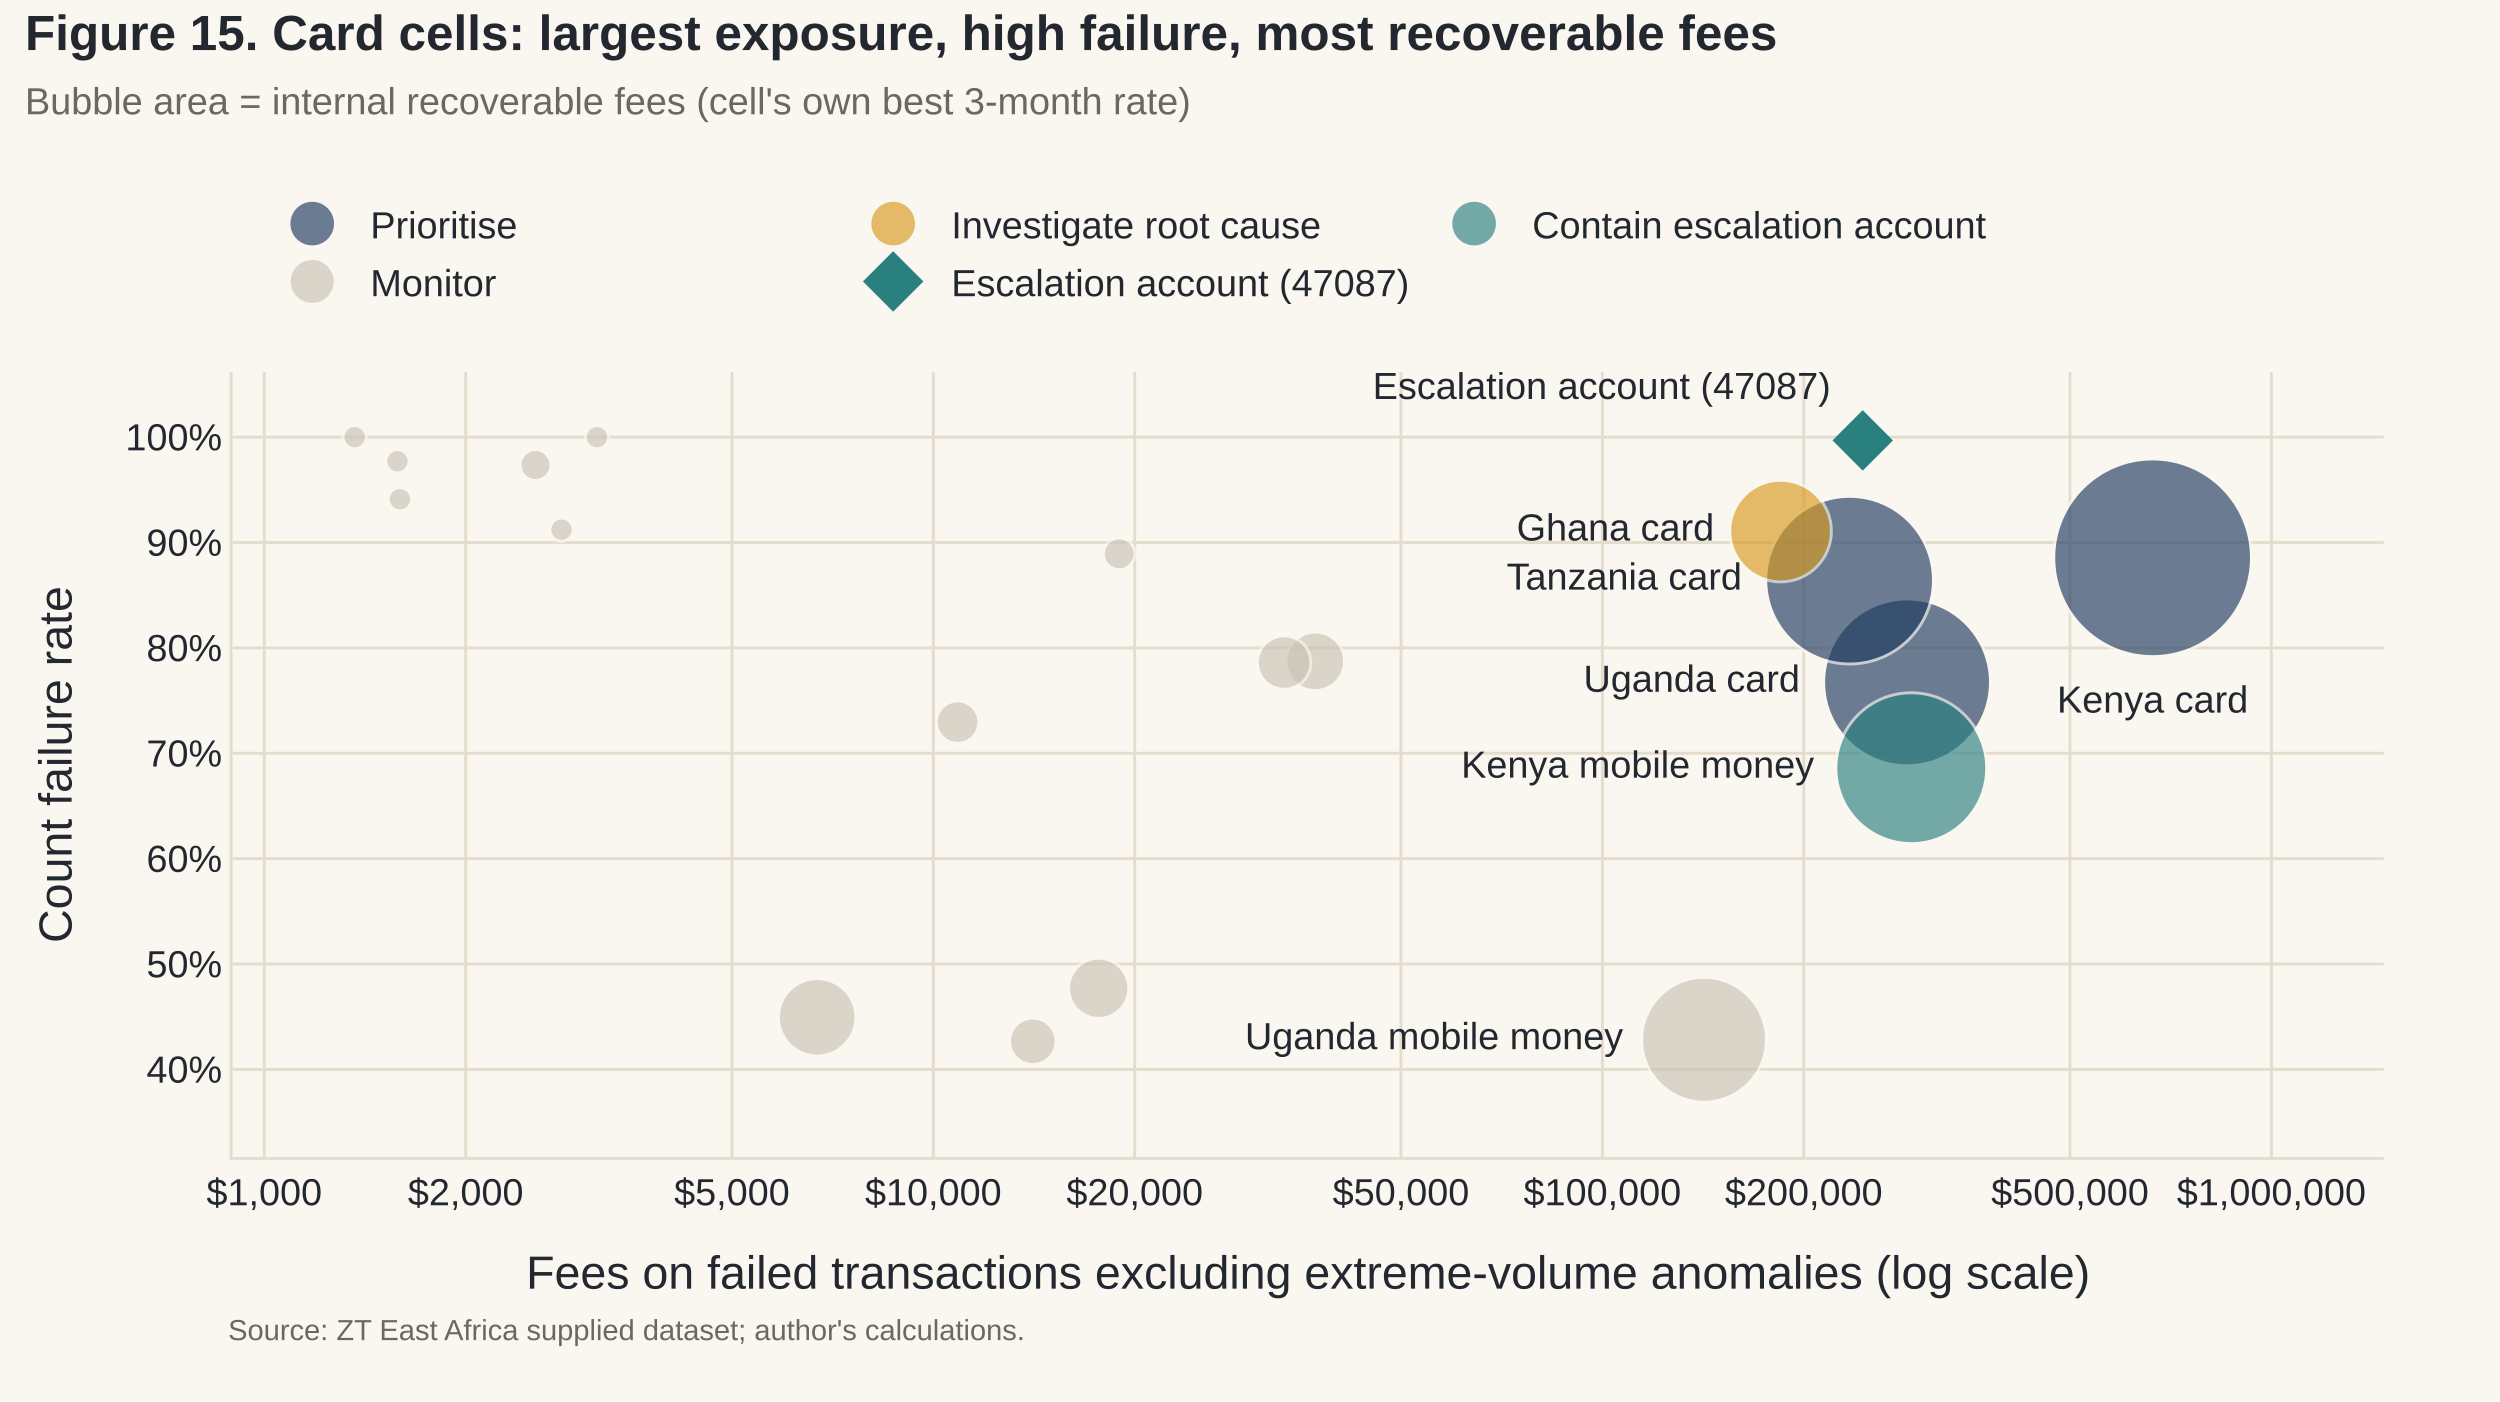
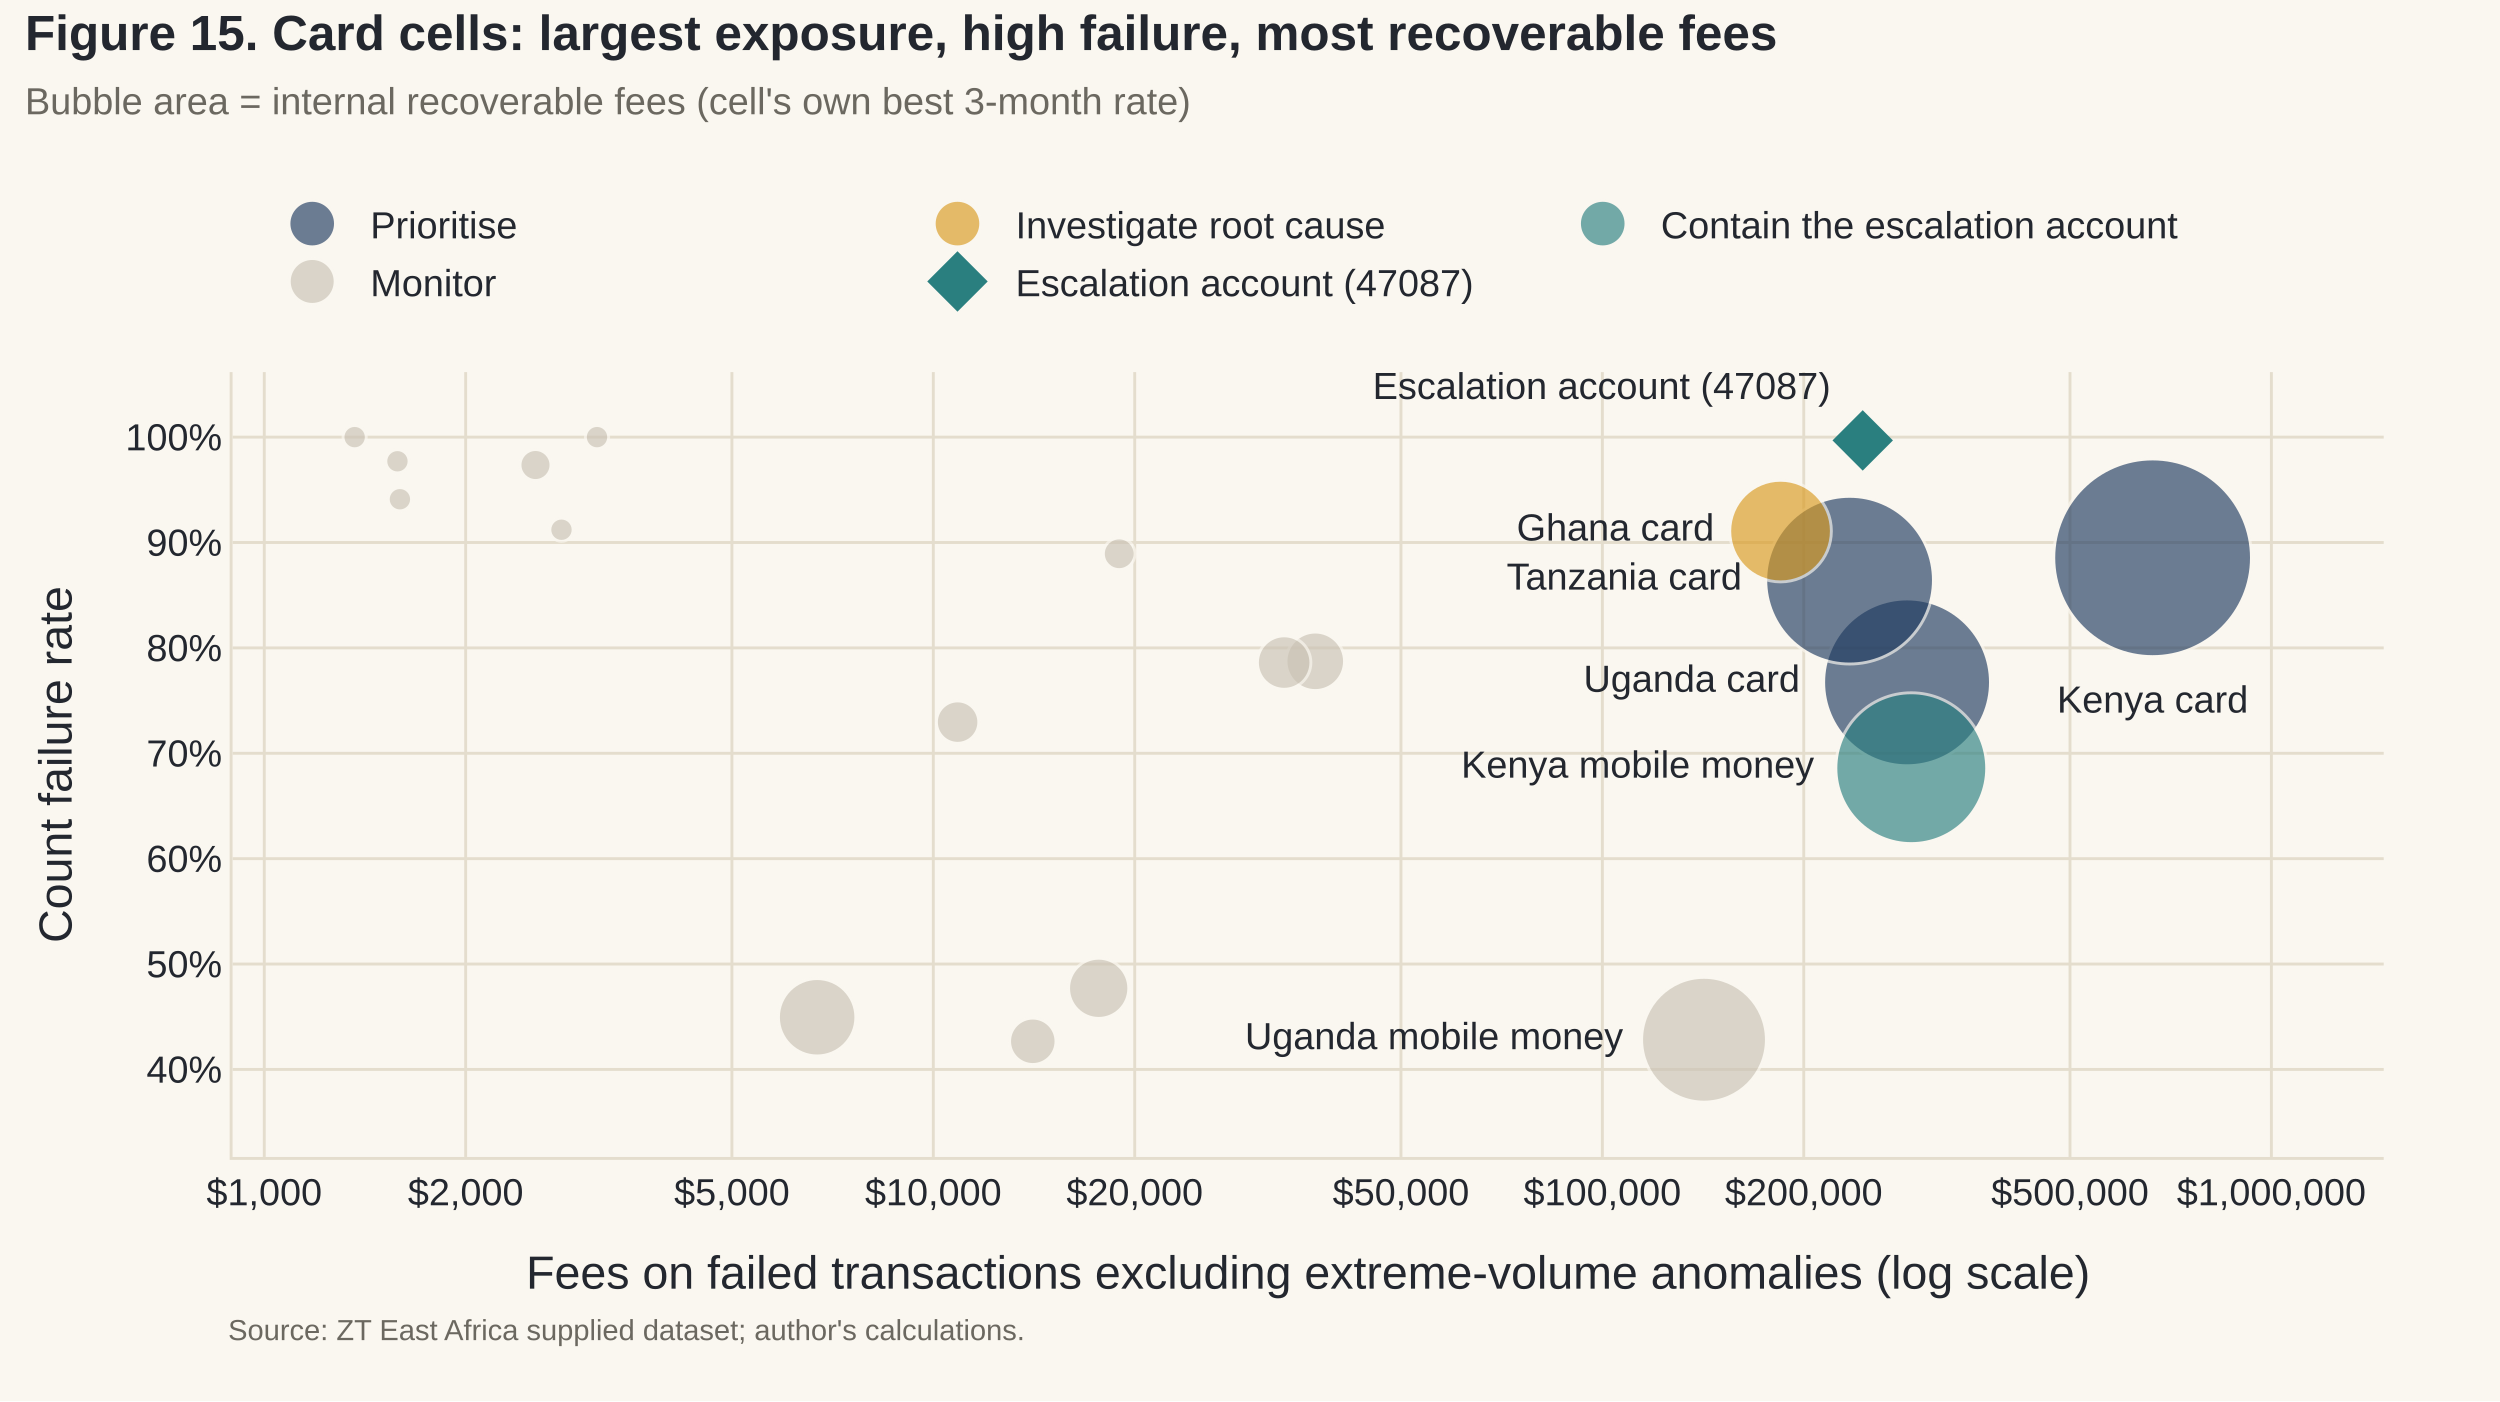
<svg xmlns="http://www.w3.org/2000/svg" class="main-svg" width="860" height="482" style="" viewBox="0 0 860 482">
  <rect x="0" y="0" width="860" height="482" style="fill: rgb(250, 247, 240); fill-opacity: 1;" />
-   <defs id="defs-776419">
+   <defs id="defs-7e0e51">
    <g class="clips">
-       <clipPath id="clip776419xyplot" class="plotclip">
+       <clipPath id="clip7e0e51xyplot" class="plotclip">
        <rect width="740" height="270" />
      </clipPath>
-       <clipPath class="axesclip" id="clip776419x">
+       <clipPath class="axesclip" id="clip7e0e51x">
        <rect x="80" y="0" width="740" height="482" />
      </clipPath>
-       <clipPath class="axesclip" id="clip776419y">
+       <clipPath class="axesclip" id="clip7e0e51y">
        <rect x="0" y="128" width="860" height="270" />
      </clipPath>
-       <clipPath class="axesclip" id="clip776419xy">
+       <clipPath class="axesclip" id="clip7e0e51xy">
        <rect x="80" y="128" width="740" height="270" />
      </clipPath>
    </g>
    <g class="gradients" />
    <g class="patterns" />
  </defs>
  <g class="bglayer" />
  <g class="layer-below">
    <g class="imagelayer" />
    <g class="shapelayer" />
  </g>
  <g class="cartesianlayer">
    <g class="subplot xy">
      <g class="layer-subplot">
        <g class="shapelayer" />
        <g class="imagelayer" />
      </g>
      <g class="minor-gridlayer">
        <g class="x" />
        <g class="y" />
      </g>
      <g class="gridlayer">
        <g class="x">
          <path class="xgrid crisp" transform="translate(90.91,0)" d="M0,128v270" style="stroke: rgb(228, 221, 205); stroke-opacity: 1; stroke-width: 1px;" />
          <path class="xgrid crisp" transform="translate(160.19,0)" d="M0,128v270" style="stroke: rgb(228, 221, 205); stroke-opacity: 1; stroke-width: 1px;" />
          <path class="xgrid crisp" transform="translate(251.78,0)" d="M0,128v270" style="stroke: rgb(228, 221, 205); stroke-opacity: 1; stroke-width: 1px;" />
          <path class="xgrid crisp" transform="translate(321.06,0)" d="M0,128v270" style="stroke: rgb(228, 221, 205); stroke-opacity: 1; stroke-width: 1px;" />
          <path class="xgrid crisp" transform="translate(390.34,0)" d="M0,128v270" style="stroke: rgb(228, 221, 205); stroke-opacity: 1; stroke-width: 1px;" />
          <path class="xgrid crisp" transform="translate(481.93,0)" d="M0,128v270" style="stroke: rgb(228, 221, 205); stroke-opacity: 1; stroke-width: 1px;" />
          <path class="xgrid crisp" transform="translate(551.21,0)" d="M0,128v270" style="stroke: rgb(228, 221, 205); stroke-opacity: 1; stroke-width: 1px;" />
          <path class="xgrid crisp" transform="translate(620.49,0)" d="M0,128v270" style="stroke: rgb(228, 221, 205); stroke-opacity: 1; stroke-width: 1px;" />
          <path class="xgrid crisp" transform="translate(712.08,0)" d="M0,128v270" style="stroke: rgb(228, 221, 205); stroke-opacity: 1; stroke-width: 1px;" />
          <path class="xgrid crisp" transform="translate(781.36,0)" d="M0,128v270" style="stroke: rgb(228, 221, 205); stroke-opacity: 1; stroke-width: 1px;" />
        </g>
        <g class="y">
          <path class="ygrid crisp" transform="translate(0,367.88)" d="M80,0h740" style="stroke: rgb(228, 221, 205); stroke-opacity: 1; stroke-width: 1px;" />
          <path class="ygrid crisp" transform="translate(0,331.63)" d="M80,0h740" style="stroke: rgb(228, 221, 205); stroke-opacity: 1; stroke-width: 1px;" />
          <path class="ygrid crisp" transform="translate(0,295.38)" d="M80,0h740" style="stroke: rgb(228, 221, 205); stroke-opacity: 1; stroke-width: 1px;" />
          <path class="ygrid crisp" transform="translate(0,259.13)" d="M80,0h740" style="stroke: rgb(228, 221, 205); stroke-opacity: 1; stroke-width: 1px;" />
          <path class="ygrid crisp" transform="translate(0,222.88)" d="M80,0h740" style="stroke: rgb(228, 221, 205); stroke-opacity: 1; stroke-width: 1px;" />
          <path class="ygrid crisp" transform="translate(0,186.62)" d="M80,0h740" style="stroke: rgb(228, 221, 205); stroke-opacity: 1; stroke-width: 1px;" />
          <path class="ygrid crisp" transform="translate(0,150.37)" d="M80,0h740" style="stroke: rgb(228, 221, 205); stroke-opacity: 1; stroke-width: 1px;" />
        </g>
      </g>
      <g class="zerolinelayer" />
      <g class="layer-between">
        <g class="shapelayer" />
        <g class="imagelayer" />
      </g>
      <path class="xlines-below" />
      <path class="ylines-below" />
      <g class="overlines-below" />
      <g class="xaxislayer-below" />
      <g class="yaxislayer-below" />
      <g class="overaxes-below" />
      <g class="overplot">
-         <g class="xy" transform="translate(80,128)" clip-path="url(#clip776419xyplot)">
+         <g class="xy" transform="translate(80,128)" clip-path="url(#clip7e0e51xyplot)">
          <g class="scatterlayer mlayer">
-             <g class="trace scatter tracee568f6" style="stroke-miterlimit: 2; opacity: 1;">
+             <g class="trace scatter trace9289b4" style="stroke-miterlimit: 2; opacity: 1;">
              <g class="fills" />
              <g class="errorbars" />
              <g class="lines" />
              <g class="points">
                <path class="point plotly-customdata" transform="translate(660.5,63.88)" d="M34,0A34,34 0 1,1 0,-34A34,34 0 0,1 34,0Z" style="opacity: 0.65; stroke-width: 1px; fill: rgb(31, 58, 95); fill-opacity: 1; stroke: rgb(250, 247, 240); stroke-opacity: 1;" />
                <path class="point plotly-customdata" transform="translate(576.03,106.73)" d="M28.69,0A28.69,28.69 0 1,1 0,-28.69A28.69,28.69 0 0,1 28.69,0Z" style="opacity: 0.65; stroke-width: 1px; fill: rgb(31, 58, 95); fill-opacity: 1; stroke: rgb(250, 247, 240); stroke-opacity: 1;" />
                <path class="point plotly-customdata" transform="translate(556.26,71.58)" d="M28.84,0A28.84,28.84 0 1,1 0,-28.84A28.84,28.84 0 0,1 28.84,0Z" style="opacity: 0.65; stroke-width: 1px; fill: rgb(31, 58, 95); fill-opacity: 1; stroke: rgb(250, 247, 240); stroke-opacity: 1;" />
              </g>
              <g class="text">
                <g class="textpoint" transform="translate(0,53.25)">
                  <text x="660.5" y="63.88" text-anchor="middle" style="font-family: &quot;Source Sans 3&quot;, &quot;Source Sans Pro&quot;, &quot;Segoe UI&quot;, Arial, sans-serif; font-size: 13px; fill: rgb(35, 39, 47); fill-opacity: 1; white-space: pre;">Kenya card</text>
                </g>
                <g class="textpoint" transform="translate(-36.8617,3.25)">
                  <text x="576.03" y="106.73" text-anchor="end" style="font-family: &quot;Source Sans 3&quot;, &quot;Source Sans Pro&quot;, &quot;Segoe UI&quot;, Arial, sans-serif; font-size: 13px; fill: rgb(35, 39, 47); fill-opacity: 1; white-space: pre;">Uganda card</text>
                </g>
                <g class="textpoint" transform="translate(-37.04941,3.25)">
                  <text x="556.26" y="71.58" text-anchor="end" style="font-family: &quot;Source Sans 3&quot;, &quot;Source Sans Pro&quot;, &quot;Segoe UI&quot;, Arial, sans-serif; font-size: 13px; fill: rgb(35, 39, 47); fill-opacity: 1; white-space: pre;">Tanzania card</text>
                </g>
              </g>
            </g>
-             <g class="trace scatter trace06ed25" style="stroke-miterlimit: 2; opacity: 1;">
+             <g class="trace scatter trace061b4e" style="stroke-miterlimit: 2; opacity: 1;">
              <g class="fills" />
              <g class="errorbars" />
              <g class="lines" />
              <g class="points">
                <path class="point plotly-customdata" transform="translate(532.51,54.69)" d="M17.48,0A17.48,17.48 0 1,1 0,-17.48A17.48,17.48 0 0,1 17.48,0Z" style="opacity: 0.65; stroke-width: 1px; fill: rgb(217, 154, 30); fill-opacity: 1; stroke: rgb(250, 247, 240); stroke-opacity: 1;" />
              </g>
              <g class="text">
                <g class="textpoint" transform="translate(-22.8499,3.25)">
                  <text x="532.51" y="54.69" text-anchor="end" style="font-family: &quot;Source Sans 3&quot;, &quot;Source Sans Pro&quot;, &quot;Segoe UI&quot;, Arial, sans-serif; font-size: 13px; fill: rgb(35, 39, 47); fill-opacity: 1; white-space: pre;">Ghana card</text>
                </g>
              </g>
            </g>
-             <g class="trace scatter trace432851" style="stroke-miterlimit: 2; opacity: 1;">
+             <g class="trace scatter trace65681c" style="stroke-miterlimit: 2; opacity: 1;">
              <g class="fills" />
              <g class="errorbars" />
              <g class="lines" />
              <g class="points">
                <path class="point plotly-customdata" transform="translate(577.48,136.26)" d="M25.94,0A25.94,25.94 0 1,1 0,-25.94A25.94,25.94 0 0,1 25.94,0Z" style="opacity: 0.65; stroke-width: 1px; fill: rgb(42, 127, 127); fill-opacity: 1; stroke: rgb(250, 247, 240); stroke-opacity: 1;" />
              </g>
              <g class="text">
                <g class="textpoint" transform="translate(-33.43108,3.25)">
                  <text x="577.48" y="136.26" text-anchor="end" style="font-family: &quot;Source Sans 3&quot;, &quot;Source Sans Pro&quot;, &quot;Segoe UI&quot;, Arial, sans-serif; font-size: 13px; fill: rgb(35, 39, 47); fill-opacity: 1; white-space: pre;">Kenya mobile money</text>
                </g>
              </g>
            </g>
-             <g class="trace scatter trace612bb8" style="stroke-miterlimit: 2; opacity: 1;">
+             <g class="trace scatter trace954893" style="stroke-miterlimit: 2; opacity: 1;">
              <g class="fills" />
              <g class="errorbars" />
              <g class="lines" />
              <g class="points">
                <path class="point plotly-customdata" transform="translate(506.18,229.67)" d="M21.46,0A21.46,21.46 0 1,1 0,-21.46A21.46,21.46 0 0,1 21.46,0Z" style="opacity: 0.65; stroke-width: 1px; fill: rgb(201, 194, 179); fill-opacity: 1; stroke: rgb(250, 247, 240); stroke-opacity: 1;" />
                <path class="point plotly-customdata" transform="translate(372.45,99.49)" d="M10.06,0A10.06,10.06 0 1,1 0,-10.06A10.06,10.06 0 0,1 10.06,0Z" style="opacity: 0.65; stroke-width: 1px; fill: rgb(201, 194, 179); fill-opacity: 1; stroke: rgb(250, 247, 240); stroke-opacity: 1;" />
                <path class="point plotly-customdata" transform="translate(361.75,99.92)" d="M9.19,0A9.19,9.19 0 1,1 0,-9.19A9.19,9.19 0 0,1 9.19,0Z" style="opacity: 0.65; stroke-width: 1px; fill: rgb(201, 194, 179); fill-opacity: 1; stroke: rgb(250, 247, 240); stroke-opacity: 1;" />
                <path class="point plotly-customdata" transform="translate(305,62.5)" d="M5.44,0A5.44,5.44 0 1,1 0,-5.44A5.44,5.44 0 0,1 5.44,0Z" style="opacity: 0.65; stroke-width: 1px; fill: rgb(201, 194, 179); fill-opacity: 1; stroke: rgb(250, 247, 240); stroke-opacity: 1;" />
                <path class="point plotly-customdata" transform="translate(297.95,211.98)" d="M10.35,0A10.35,10.35 0 1,1 0,-10.35A10.35,10.35 0 0,1 10.35,0Z" style="opacity: 0.65; stroke-width: 1px; fill: rgb(201, 194, 179); fill-opacity: 1; stroke: rgb(250, 247, 240); stroke-opacity: 1;" />
                <path class="point plotly-customdata" transform="translate(275.28,230.21)" d="M7.98,0A7.98,7.98 0 1,1 0,-7.98A7.98,7.98 0 0,1 7.98,0Z" style="opacity: 0.65; stroke-width: 1px; fill: rgb(201, 194, 179); fill-opacity: 1; stroke: rgb(250, 247, 240); stroke-opacity: 1;" />
                <path class="point plotly-customdata" transform="translate(249.42,120.41)" d="M7.29,0A7.29,7.29 0 1,1 0,-7.29A7.29,7.29 0 0,1 7.29,0Z" style="opacity: 0.65; stroke-width: 1px; fill: rgb(201, 194, 179); fill-opacity: 1; stroke: rgb(250, 247, 240); stroke-opacity: 1;" />
                <path class="point plotly-customdata" transform="translate(201.1,221.94)" d="M13.31,0A13.31,13.31 0 1,1 0,-13.31A13.31,13.31 0 0,1 13.31,0Z" style="opacity: 0.65; stroke-width: 1px; fill: rgb(201, 194, 179); fill-opacity: 1; stroke: rgb(250, 247, 240); stroke-opacity: 1;" />
                <path class="point plotly-customdata" transform="translate(125.37,22.37)" d="M4,0A4,4 0 1,1 0,-4A4,4 0 0,1 4,0Z" style="opacity: 0.65; stroke-width: 1px; fill: rgb(201, 194, 179); fill-opacity: 1; stroke: rgb(250, 247, 240); stroke-opacity: 1;" />
                <path class="point plotly-customdata" transform="translate(113.15,54.23)" d="M4,0A4,4 0 1,1 0,-4A4,4 0 0,1 4,0Z" style="opacity: 0.65; stroke-width: 1px; fill: rgb(201, 194, 179); fill-opacity: 1; stroke: rgb(250, 247, 240); stroke-opacity: 1;" />
                <path class="point plotly-customdata" transform="translate(104.21,31.97)" d="M5.32,0A5.32,5.32 0 1,1 0,-5.32A5.32,5.32 0 0,1 5.32,0Z" style="opacity: 0.65; stroke-width: 1px; fill: rgb(201, 194, 179); fill-opacity: 1; stroke: rgb(250, 247, 240); stroke-opacity: 1;" />
                <path class="point plotly-customdata" transform="translate(57.57,43.74)" d="M4,0A4,4 0 1,1 0,-4A4,4 0 0,1 4,0Z" style="opacity: 0.65; stroke-width: 1px; fill: rgb(201, 194, 179); fill-opacity: 1; stroke: rgb(250, 247, 240); stroke-opacity: 1;" />
                <path class="point plotly-customdata" transform="translate(56.72,30.68)" d="M4,0A4,4 0 1,1 0,-4A4,4 0 0,1 4,0Z" style="opacity: 0.65; stroke-width: 1px; fill: rgb(201, 194, 179); fill-opacity: 1; stroke: rgb(250, 247, 240); stroke-opacity: 1;" />
                <path class="point plotly-customdata" transform="translate(42,22.37)" d="M4,0A4,4 0 1,1 0,-4A4,4 0 0,1 4,0Z" style="opacity: 0.65; stroke-width: 1px; fill: rgb(201, 194, 179); fill-opacity: 1; stroke: rgb(250, 247, 240); stroke-opacity: 1;" />
              </g>
              <g class="text">
                <g class="textpoint" transform="translate(-27.82544,3.25)">
                  <text x="506.18" y="229.67" text-anchor="end" style="font-family: &quot;Source Sans 3&quot;, &quot;Source Sans Pro&quot;, &quot;Segoe UI&quot;, Arial, sans-serif; font-size: 13px; fill: rgb(35, 39, 47); fill-opacity: 1; white-space: pre;">Uganda mobile money</text>
                </g>
                <g class="textpoint" />
                <g class="textpoint" />
                <g class="textpoint" />
                <g class="textpoint" />
                <g class="textpoint" />
                <g class="textpoint" />
                <g class="textpoint" />
                <g class="textpoint" />
                <g class="textpoint" />
                <g class="textpoint" />
                <g class="textpoint" />
                <g class="textpoint" />
                <g class="textpoint" />
              </g>
            </g>
-             <g class="trace scatter trace71e05a" style="stroke-miterlimit: 2; opacity: 1;">
+             <g class="trace scatter tracebfbc23" style="stroke-miterlimit: 2; opacity: 1;">
              <g class="fills" />
              <g class="errorbars" />
              <g class="lines" />
              <g class="points">
                <path class="point" transform="translate(560.77,23.5)" d="M10.4,0L0,10.4L-10.4,0L0,-10.4Z" style="opacity: 1; stroke-width: 0px; fill: rgb(42, 127, 127); fill-opacity: 1;" />
              </g>
              <g class="text">
                <g class="textpoint" transform="translate(-11,-14.25)">
                  <text x="560.77" y="23.5" text-anchor="end" style="font-family: &quot;Source Sans 3&quot;, &quot;Source Sans Pro&quot;, &quot;Segoe UI&quot;, Arial, sans-serif; font-size: 13px; fill: rgb(35, 39, 47); fill-opacity: 1; white-space: pre;">Escalation account (47087)</text>
                </g>
              </g>
            </g>
          </g>
        </g>
      </g>
      <g class="zerolinelayer-above" />
      <path class="xlines-above crisp" d="M79,398.5H820" style="fill: none; stroke-width: 1px; stroke: rgb(228, 221, 205); stroke-opacity: 1;" />
      <path class="ylines-above crisp" d="M79.5,128V398" style="fill: none; stroke-width: 1px; stroke: rgb(228, 221, 205); stroke-opacity: 1;" />
      <g class="overlines-above" />
      <g class="xaxislayer-above">
        <g class="xtick">
          <text text-anchor="middle" x="0" y="414.6" transform="translate(90.91,0)" style="font-family: &quot;Source Sans 3&quot;, &quot;Source Sans Pro&quot;, &quot;Segoe UI&quot;, Arial, sans-serif; font-size: 13px; fill: rgb(35, 39, 47); fill-opacity: 1; white-space: pre;">$1,000</text>
        </g>
        <g class="xtick">
          <text text-anchor="middle" x="0" y="414.6" style="font-family: &quot;Source Sans 3&quot;, &quot;Source Sans Pro&quot;, &quot;Segoe UI&quot;, Arial, sans-serif; font-size: 13px; fill: rgb(35, 39, 47); fill-opacity: 1; white-space: pre;" transform="translate(160.19,0)">$2,000</text>
        </g>
        <g class="xtick">
          <text text-anchor="middle" x="0" y="414.6" style="font-family: &quot;Source Sans 3&quot;, &quot;Source Sans Pro&quot;, &quot;Segoe UI&quot;, Arial, sans-serif; font-size: 13px; fill: rgb(35, 39, 47); fill-opacity: 1; white-space: pre;" transform="translate(251.78,0)">$5,000</text>
        </g>
        <g class="xtick">
          <text text-anchor="middle" x="0" y="414.6" style="font-family: &quot;Source Sans 3&quot;, &quot;Source Sans Pro&quot;, &quot;Segoe UI&quot;, Arial, sans-serif; font-size: 13px; fill: rgb(35, 39, 47); fill-opacity: 1; white-space: pre;" transform="translate(321.06,0)">$10,000</text>
        </g>
        <g class="xtick">
          <text text-anchor="middle" x="0" y="414.6" style="font-family: &quot;Source Sans 3&quot;, &quot;Source Sans Pro&quot;, &quot;Segoe UI&quot;, Arial, sans-serif; font-size: 13px; fill: rgb(35, 39, 47); fill-opacity: 1; white-space: pre;" transform="translate(390.34,0)">$20,000</text>
        </g>
        <g class="xtick">
          <text text-anchor="middle" x="0" y="414.6" style="font-family: &quot;Source Sans 3&quot;, &quot;Source Sans Pro&quot;, &quot;Segoe UI&quot;, Arial, sans-serif; font-size: 13px; fill: rgb(35, 39, 47); fill-opacity: 1; white-space: pre;" transform="translate(481.93,0)">$50,000</text>
        </g>
        <g class="xtick">
          <text text-anchor="middle" x="0" y="414.6" style="font-family: &quot;Source Sans 3&quot;, &quot;Source Sans Pro&quot;, &quot;Segoe UI&quot;, Arial, sans-serif; font-size: 13px; fill: rgb(35, 39, 47); fill-opacity: 1; white-space: pre;" transform="translate(551.21,0)">$100,000</text>
        </g>
        <g class="xtick">
          <text text-anchor="middle" x="0" y="414.6" style="font-family: &quot;Source Sans 3&quot;, &quot;Source Sans Pro&quot;, &quot;Segoe UI&quot;, Arial, sans-serif; font-size: 13px; fill: rgb(35, 39, 47); fill-opacity: 1; white-space: pre;" transform="translate(620.49,0)">$200,000</text>
        </g>
        <g class="xtick">
          <text text-anchor="middle" x="0" y="414.6" style="font-family: &quot;Source Sans 3&quot;, &quot;Source Sans Pro&quot;, &quot;Segoe UI&quot;, Arial, sans-serif; font-size: 13px; fill: rgb(35, 39, 47); fill-opacity: 1; white-space: pre;" transform="translate(712.08,0)">$500,000</text>
        </g>
        <g class="xtick">
          <text text-anchor="middle" x="0" y="414.6" style="font-family: &quot;Source Sans 3&quot;, &quot;Source Sans Pro&quot;, &quot;Segoe UI&quot;, Arial, sans-serif; font-size: 13px; fill: rgb(35, 39, 47); fill-opacity: 1; white-space: pre;" transform="translate(781.36,0)">$1,000,000</text>
        </g>
      </g>
      <g class="yaxislayer-above">
        <g class="ytick">
          <text text-anchor="end" x="76.4" y="4.55" transform="translate(0,367.88)" style="font-family: &quot;Source Sans 3&quot;, &quot;Source Sans Pro&quot;, &quot;Segoe UI&quot;, Arial, sans-serif; font-size: 13px; fill: rgb(35, 39, 47); fill-opacity: 1; white-space: pre;">40%</text>
        </g>
        <g class="ytick">
          <text text-anchor="end" x="76.4" y="4.55" style="font-family: &quot;Source Sans 3&quot;, &quot;Source Sans Pro&quot;, &quot;Segoe UI&quot;, Arial, sans-serif; font-size: 13px; fill: rgb(35, 39, 47); fill-opacity: 1; white-space: pre;" transform="translate(0,331.63)">50%</text>
        </g>
        <g class="ytick">
          <text text-anchor="end" x="76.4" y="4.55" style="font-family: &quot;Source Sans 3&quot;, &quot;Source Sans Pro&quot;, &quot;Segoe UI&quot;, Arial, sans-serif; font-size: 13px; fill: rgb(35, 39, 47); fill-opacity: 1; white-space: pre;" transform="translate(0,295.38)">60%</text>
        </g>
        <g class="ytick">
          <text text-anchor="end" x="76.4" y="4.55" style="font-family: &quot;Source Sans 3&quot;, &quot;Source Sans Pro&quot;, &quot;Segoe UI&quot;, Arial, sans-serif; font-size: 13px; fill: rgb(35, 39, 47); fill-opacity: 1; white-space: pre;" transform="translate(0,259.13)">70%</text>
        </g>
        <g class="ytick">
          <text text-anchor="end" x="76.4" y="4.55" style="font-family: &quot;Source Sans 3&quot;, &quot;Source Sans Pro&quot;, &quot;Segoe UI&quot;, Arial, sans-serif; font-size: 13px; fill: rgb(35, 39, 47); fill-opacity: 1; white-space: pre;" transform="translate(0,222.88)">80%</text>
        </g>
        <g class="ytick">
          <text text-anchor="end" x="76.4" y="4.55" style="font-family: &quot;Source Sans 3&quot;, &quot;Source Sans Pro&quot;, &quot;Segoe UI&quot;, Arial, sans-serif; font-size: 13px; fill: rgb(35, 39, 47); fill-opacity: 1; white-space: pre;" transform="translate(0,186.62)">90%</text>
        </g>
        <g class="ytick">
          <text text-anchor="end" x="76.4" y="4.55" style="font-family: &quot;Source Sans 3&quot;, &quot;Source Sans Pro&quot;, &quot;Segoe UI&quot;, Arial, sans-serif; font-size: 13px; fill: rgb(35, 39, 47); fill-opacity: 1; white-space: pre;" transform="translate(0,150.37)">100%</text>
        </g>
      </g>
      <g class="overaxes-above" />
    </g>
  </g>
  <g class="polarlayer" />
  <g class="smithlayer" />
  <g class="ternarylayer" />
  <g class="geolayer" />
  <g class="funnelarealayer" />
  <g class="pielayer" />
  <g class="iciclelayer" />
  <g class="treemaplayer" />
  <g class="sunburstlayer" />
  <g class="glimages" />
-   <defs id="topdefs-776419">
+   <defs id="topdefs-7e0e51">
    <g class="clips" />
-     <clipPath id="legend776419">
-       <rect width="600" height="50" x="0" y="0" />
+     <clipPath id="legend7e0e51">
+       <rect width="666" height="50" x="0" y="0" />
    </clipPath>
  </defs>
  <g class="layer-above">
    <g class="imagelayer" />
    <g class="shapelayer" />
  </g>
  <g class="infolayer">
    <g class="legend" pointer-events="all" transform="translate(87.4,61.97143)">
-       <rect class="bg" shape-rendering="crispEdges" style="stroke: rgb(68, 68, 68); stroke-opacity: 1; fill: rgb(250, 247, 240); fill-opacity: 1; stroke-width: 0px;" width="600" height="50" x="0" y="0" />
-       <g class="scrollbox" transform="" clip-path="url(#legend776419)">
+       <rect class="bg" shape-rendering="crispEdges" style="stroke: rgb(68, 68, 68); stroke-opacity: 1; fill: rgb(250, 247, 240); fill-opacity: 1; stroke-width: 0px;" width="666" height="50" x="0" y="0" />
+       <g class="scrollbox" transform="" clip-path="url(#legend7e0e51)">
        <g class="groups">
          <g class="traces" transform="translate(0,14.95)" style="opacity: 1;">
            <text class="legendtext" text-anchor="start" x="40" y="5.07" style="font-family: &quot;Source Sans 3&quot;, &quot;Source Sans Pro&quot;, &quot;Segoe UI&quot;, Arial, sans-serif; font-size: 13px; fill: rgb(35, 39, 47); fill-opacity: 1; white-space: pre;">Prioritise</text>
            <g class="layers" style="opacity: 1;">
              <g class="legendfill" />
              <g class="legendlines" />
              <g class="legendsymbols">
                <g class="legendpoints">
                  <path class="scatterpts" transform="translate(20,0)" d="M8,0A8,8 0 1,1 0,-8A8,8 0 0,1 8,0Z" style="opacity: 0.65; stroke-width: 1px; fill: rgb(31, 58, 95); fill-opacity: 1; stroke: rgb(250, 247, 240); stroke-opacity: 1;" />
                </g>
              </g>
            </g>
            <rect class="legendtoggle" x="0" y="-9.95" width="92.804" height="19.9" style="fill: rgb(0, 0, 0); fill-opacity: 0;" />
          </g>
-           <g class="traces" transform="translate(199.8496,14.95)" style="opacity: 1;">
+           <g class="traces" transform="translate(221.9707,14.95)" style="opacity: 1;">
            <text class="legendtext" text-anchor="start" x="40" y="5.07" style="font-family: &quot;Source Sans 3&quot;, &quot;Source Sans Pro&quot;, &quot;Segoe UI&quot;, Arial, sans-serif; font-size: 13px; fill: rgb(35, 39, 47); fill-opacity: 1; white-space: pre;">Investigate root cause</text>
            <g class="layers" style="opacity: 1;">
              <g class="legendfill" />
              <g class="legendlines" />
              <g class="legendsymbols">
                <g class="legendpoints">
                  <path class="scatterpts" transform="translate(20,0)" d="M8,0A8,8 0 1,1 0,-8A8,8 0 0,1 8,0Z" style="opacity: 0.65; stroke-width: 1px; fill: rgb(217, 154, 30); fill-opacity: 1; stroke: rgb(250, 247, 240); stroke-opacity: 1;" />
                </g>
              </g>
            </g>
            <rect class="legendtoggle" x="0" y="-9.95" width="168.658" height="19.9" style="fill: rgb(0, 0, 0); fill-opacity: 0;" />
          </g>
-           <g class="traces" transform="translate(399.6992,14.95)" style="opacity: 1;">
-             <text class="legendtext" text-anchor="start" x="40" y="5.07" style="font-family: &quot;Source Sans 3&quot;, &quot;Source Sans Pro&quot;, &quot;Segoe UI&quot;, Arial, sans-serif; font-size: 13px; fill: rgb(35, 39, 47); fill-opacity: 1; white-space: pre;">Contain escalation account</text>
+           <g class="traces" transform="translate(443.9414,14.95)" style="opacity: 1;">
+             <text class="legendtext" text-anchor="start" x="40" y="5.07" style="font-family: &quot;Source Sans 3&quot;, &quot;Source Sans Pro&quot;, &quot;Segoe UI&quot;, Arial, sans-serif; font-size: 13px; fill: rgb(35, 39, 47); fill-opacity: 1; white-space: pre;">Contain the escalation account</text>
            <g class="layers" style="opacity: 1;">
              <g class="legendfill" />
              <g class="legendlines" />
              <g class="legendsymbols">
                <g class="legendpoints">
                  <path class="scatterpts" transform="translate(20,0)" d="M8,0A8,8 0 1,1 0,-8A8,8 0 0,1 8,0Z" style="opacity: 0.65; stroke-width: 1px; fill: rgb(42, 127, 127); fill-opacity: 1; stroke: rgb(250, 247, 240); stroke-opacity: 1;" />
                </g>
              </g>
            </g>
-             <rect class="legendtoggle" x="0" y="-9.95" width="197.35" height="19.9" style="fill: rgb(0, 0, 0); fill-opacity: 0;" />
+             <rect class="legendtoggle" x="0" y="-9.95" width="219.471" height="19.9" style="fill: rgb(0, 0, 0); fill-opacity: 0;" />
          </g>
          <g class="traces" transform="translate(0,34.85)" style="opacity: 1;">
            <text class="legendtext" text-anchor="start" x="40" y="5.07" style="font-family: &quot;Source Sans 3&quot;, &quot;Source Sans Pro&quot;, &quot;Segoe UI&quot;, Arial, sans-serif; font-size: 13px; fill: rgb(35, 39, 47); fill-opacity: 1; white-space: pre;">Monitor</text>
            <g class="layers" style="opacity: 1;">
              <g class="legendfill" />
              <g class="legendlines" />
              <g class="legendsymbols">
                <g class="legendpoints">
                  <path class="scatterpts" transform="translate(20,0)" d="M7.89,0A7.89,7.89 0 1,1 0,-7.89A7.89,7.89 0 0,1 7.89,0Z" style="opacity: 0.65; stroke-width: 1px; fill: rgb(201, 194, 179); fill-opacity: 1; stroke: rgb(250, 247, 240); stroke-opacity: 1;" />
                </g>
              </g>
            </g>
            <rect class="legendtoggle" x="0" y="-9.95" width="89.318" height="19.9" style="fill: rgb(0, 0, 0); fill-opacity: 0;" />
          </g>
-           <g class="traces" transform="translate(199.8496,34.85)" style="opacity: 1;">
+           <g class="traces" transform="translate(221.9707,34.85)" style="opacity: 1;">
            <text class="legendtext" text-anchor="start" x="40" y="5.07" style="font-family: &quot;Source Sans 3&quot;, &quot;Source Sans Pro&quot;, &quot;Segoe UI&quot;, Arial, sans-serif; font-size: 13px; fill: rgb(35, 39, 47); fill-opacity: 1; white-space: pre;">Escalation account (47087)</text>
            <g class="layers" style="opacity: 1;">
              <g class="legendfill" />
              <g class="legendlines" />
              <g class="legendsymbols">
                <g class="legendpoints">
                  <path class="scatterpts" transform="translate(20,0)" d="M10.4,0L0,10.4L-10.4,0L0,-10.4Z" style="opacity: 1; stroke-width: 0px; fill: rgb(42, 127, 127); fill-opacity: 1;" />
                </g>
              </g>
            </g>
            <rect class="legendtoggle" x="0" y="-9.95" width="194.946" height="19.9" style="fill: rgb(0, 0, 0); fill-opacity: 0;" />
          </g>
        </g>
      </g>
      <rect class="scrollbar" rx="20" ry="3" width="0" height="0" style="fill: rgb(128, 139, 164); fill-opacity: 1;" x="0" y="0" />
    </g>
    <g class="g-gtitle">
      <text class="gtitle" x="8.6" y="17.214" text-anchor="start" dy="0.7em" style="opacity: 1; font-family: &quot;Source Sans 3&quot;, &quot;Source Sans Pro&quot;, &quot;Segoe UI&quot;, Arial, sans-serif; font-size: 17px; fill: rgb(35, 39, 47); fill-opacity: 1; white-space: pre;">
        <tspan class="line" dy="0em" x="8.6" y="17.214">
          <tspan style="font-weight:bold">Figure 15. Card cells: largest exposure, high failure, most recoverable fees</tspan>
        </tspan>
        <tspan class="line" dy="1.3em" x="8.6" y="17.214">
          <tspan style="font-size:13px; fill:#6B6860">Bubble area = internal recoverable fees (cell's own best 3-month rate)</tspan>
        </tspan>
      </text>
    </g>
    <g class="g-xtitle">
      <text class="xtitle" x="450" y="443.3" text-anchor="middle" style="opacity: 1; font-family: &quot;Source Sans 3&quot;, &quot;Source Sans Pro&quot;, &quot;Segoe UI&quot;, Arial, sans-serif; font-size: 16px; fill: rgb(35, 39, 47); fill-opacity: 1; white-space: pre;">Fees on failed transactions excluding extreme-volume anomalies (log scale)</text>
    </g>
    <g class="g-ytitle">
      <text class="ytitle" transform="rotate(-90,24.62852,263)" x="24.629" y="263" text-anchor="middle" style="opacity: 1; font-family: &quot;Source Sans 3&quot;, &quot;Source Sans Pro&quot;, &quot;Segoe UI&quot;, Arial, sans-serif; font-size: 16px; fill: rgb(35, 39, 47); fill-opacity: 1; white-space: pre;">Count failure rate</text>
    </g>
    <g class="annotation" data-index="0" style="opacity: 1;">
      <g class="annotation-text-g" transform="rotate(0,215.5,456.6552)">
        <g class="cursor-pointer" transform="translate(80,448)">
          <rect class="bg" x="0.5" y="0.5" width="270" height="17" style="stroke-width: 1px; stroke: rgb(0, 0, 0); stroke-opacity: 0; fill: rgb(0, 0, 0); fill-opacity: 0;" />
          <text class="annotation-text" text-anchor="middle" x="135.516" y="13" style="font-family: &quot;Source Sans 3&quot;, &quot;Source Sans Pro&quot;, &quot;Segoe UI&quot;, Arial, sans-serif; font-size: 10px; fill: rgb(107, 104, 96); fill-opacity: 1; white-space: pre;">Source: ZT East Africa supplied dataset; author's calculations.</text>
        </g>
      </g>
    </g>
  </g>
</svg>
